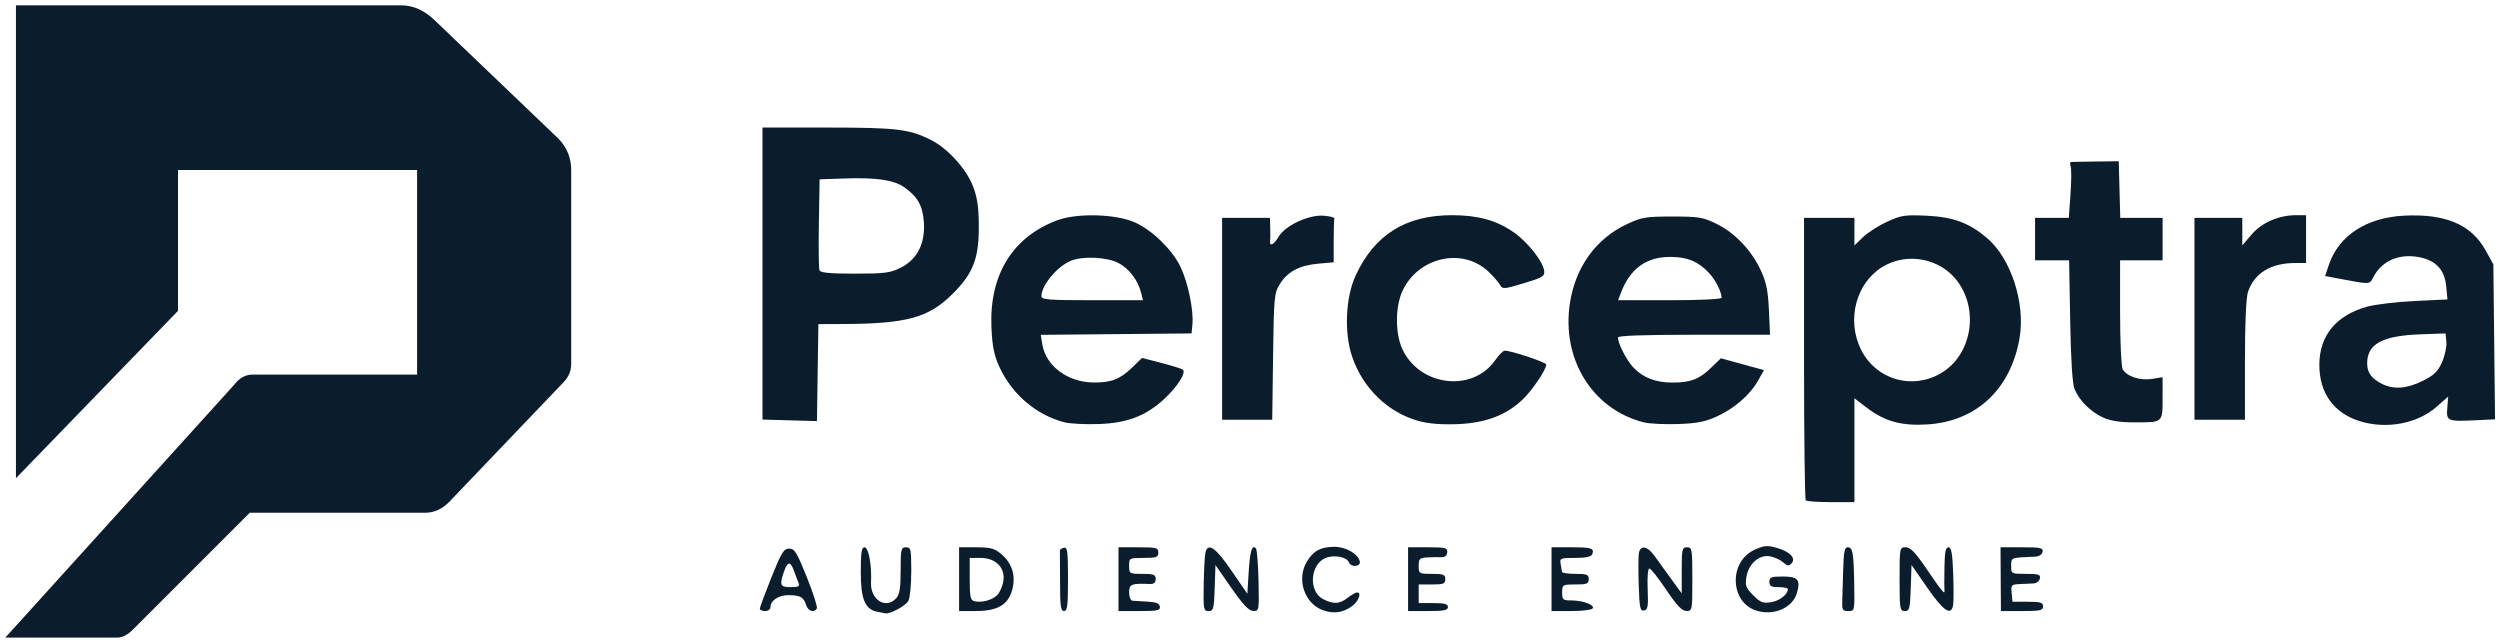
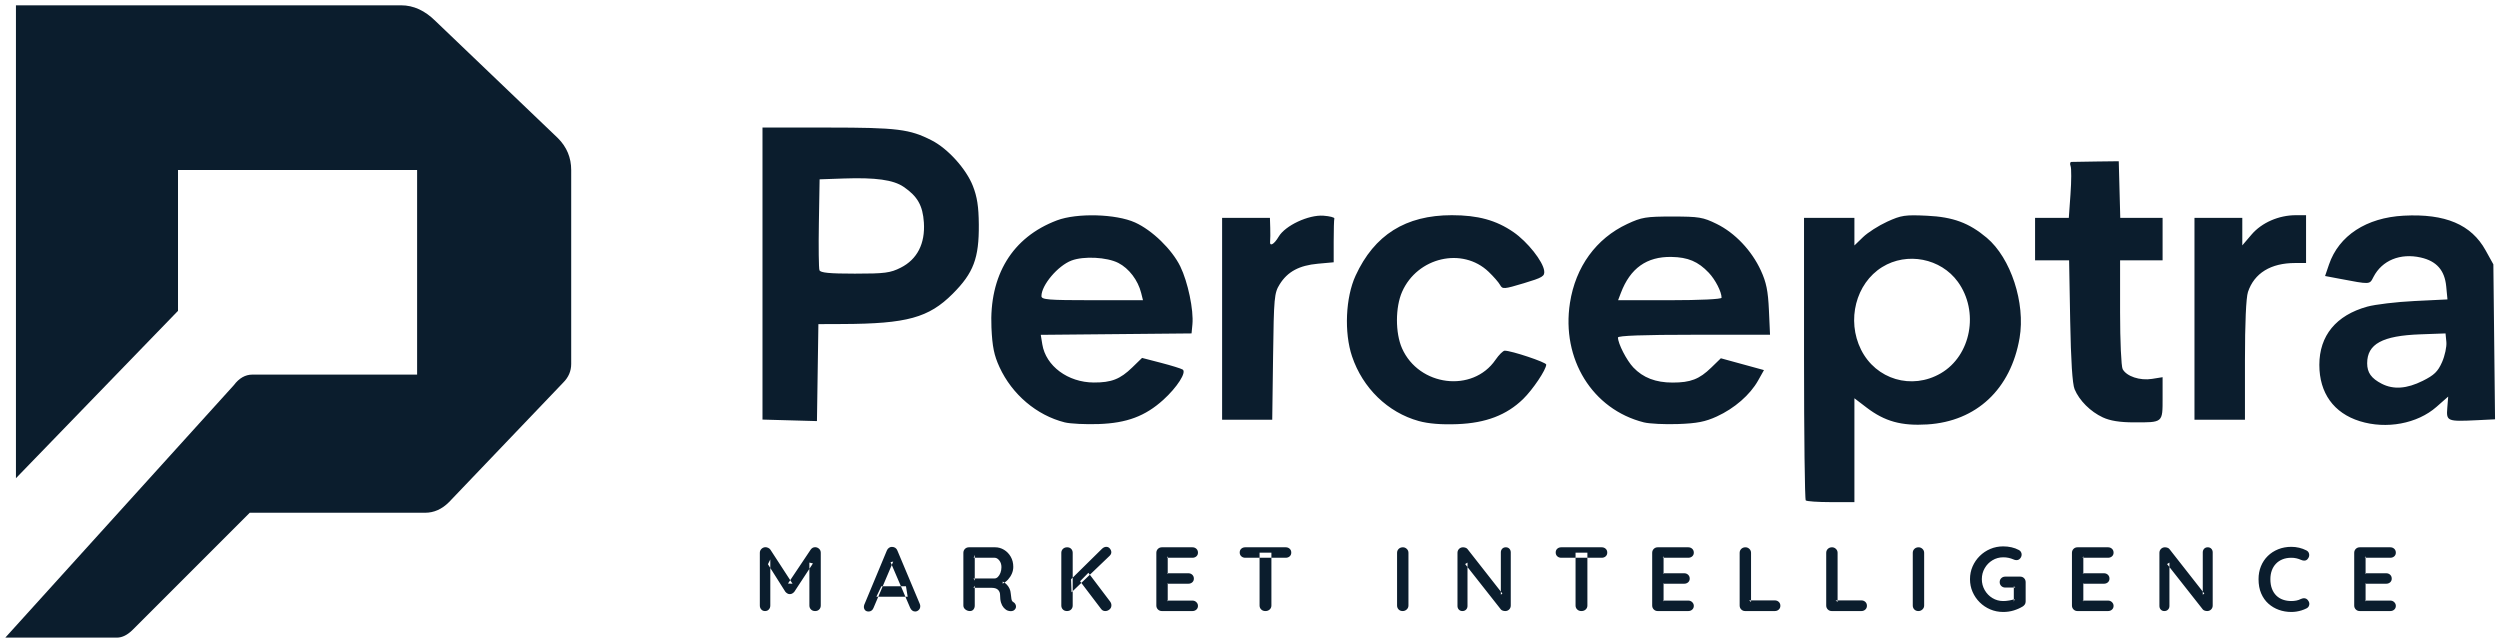
- <svg xmlns="http://www.w3.org/2000/svg" viewBox="305 99 941 242" role="img" aria-label="Perceptra Audience Engine">
+ <svg xmlns="http://www.w3.org/2000/svg" viewBox="305 99 941 242" role="img" aria-label="Perceptra Market Intelligence">
  <defs>
    <linearGradient id="top" gradientUnits="userSpaceOnUse" x1="311" y1="130" x2="520" y2="135">
      <stop stop-color="#277a92" />
      <stop offset="1" stop-color="#32c4c7" />
    </linearGradient>
    <linearGradient id="side" gradientUnits="userSpaceOnUse" x1="311" y1="180" x2="372" y2="200">
      <stop stop-color="#0e2e45" />
      <stop offset="1" stop-color="#102a40" />
    </linearGradient>
    <linearGradient id="right" gradientUnits="userSpaceOnUse" x1="480" y1="162" x2="502" y2="241">
      <stop stop-color="#25b7c1" />
      <stop offset="1" stop-color="#1599ad" />
    </linearGradient>
    <linearGradient id="lower" gradientUnits="userSpaceOnUse" x1="358" y1="289" x2="501" y2="244">
      <stop stop-color="#32c7dd" />
      <stop offset="1" stop-color="#2dc0d1" />
    </linearGradient>
    <linearGradient id="tail" gradientUnits="userSpaceOnUse" x1="312" y1="337" x2="393" y2="287">
      <stop stop-color="#37c4dc" />
      <stop offset="1" stop-color="#1e779c" />
    </linearGradient>
  </defs>
  <g fill="#0b1d2d">
    <path d="M311 101 H456 Q463 101 469 107 L515 151 Q520 156 520 163 V236 Q520 240 517 243 L474 288 Q470 292 465 292 H399 L355 336 Q352 339 349 339 H307 L393 244 Q396 240 400 240 H462 V163 H372 V216 L311 279 Z" />
  </g>
  <path id="wordmark" fill="#0b1d2d" fill-rule="evenodd" d="M984.685,287.352 C984.329,286.995 984.037,262.920 984.036,233.852 L984.035,181.000 993.518,181.000 L1003.000,181.000 1003.000,186.196 L1003.000,191.392 1006.250,188.250 C1008.038,186.522 1012.129,183.907 1015.342,182.439 C1020.642,180.017 1022.033,179.810 1030.342,180.202 C1040.126,180.663 1046.146,182.886 1052.820,188.502 C1061.874,196.121 1067.425,213.067 1065.171,226.211 C1061.865,245.485 1048.941,257.601 1030.455,258.754 C1020.685,259.364 1014.410,257.621 1007.568,252.396 L1003.000,248.908 1003.000,268.454 L1003.000,288.000 994.167,288.000 C989.308,288.000 985.042,287.708 984.685,287.352 Z M1035.500,239.519 C1046.924,232.882 1050.035,216.250 1041.941,205.078 C1035.524,196.218 1022.814,193.736 1013.466,199.515 C1003.531,205.658 999.973,219.533 1005.493,230.611 C1011.095,241.851 1024.590,245.858 1035.500,239.519 Z M705.746,257.977 C695.195,255.314 685.952,247.479 681.208,237.175 C679.163,232.734 678.505,229.503 678.181,222.313 C677.292,202.593 686.046,188.270 702.855,181.939 C710.367,179.109 725.046,179.507 732.217,182.735 C738.679,185.644 746.122,192.869 749.262,199.282 C752.119,205.116 754.338,215.721 753.825,221.092 L753.500,224.500 725.122,224.766 L696.743,225.032 697.324,228.609 C698.647,236.764 706.965,242.937 716.685,242.978 C723.356,243.006 726.633,241.723 731.185,237.301 L734.870,233.721 741.940,235.554 C745.829,236.563 749.523,237.705 750.149,238.092 C751.729,239.068 748.060,244.809 742.848,249.518 C736.068,255.644 729.125,258.246 718.587,258.610 C713.589,258.783 707.811,258.498 705.746,257.977 Z M734.530,209.250 C733.340,204.479 729.934,200.007 725.939,197.969 C721.638,195.774 712.913,195.326 708.315,197.064 C703.182,199.003 697.000,206.317 697.000,210.450 C697.000,211.796 699.518,212.000 716.108,212.000 L735.217,212.000 734.530,209.250 Z M839.000,257.470 C827.379,254.247 817.936,245.094 813.911,233.150 C810.890,224.187 811.467,210.950 815.236,202.765 C822.313,187.391 834.079,180.000 851.475,180.000 C861.295,180.000 868.161,181.883 874.657,186.359 C879.962,190.013 885.818,197.399 886.235,200.961 C886.471,202.980 885.639,203.483 878.542,205.616 C871.051,207.868 870.528,207.905 869.627,206.254 C869.101,205.289 867.156,203.055 865.305,201.289 C855.459,191.893 838.510,195.812 832.758,208.814 C830.179,214.645 830.162,224.318 832.722,230.104 C839.062,244.437 859.335,246.940 867.896,234.447 C869.195,232.551 870.762,230.999 871.379,230.997 C873.919,230.990 887.000,235.362 887.000,236.218 C887.000,238.122 881.969,245.628 878.300,249.198 C872.094,255.237 864.251,258.235 853.587,258.645 C847.521,258.879 842.672,258.488 839.000,257.470 Z M923.746,257.977 C904.374,253.088 892.652,234.139 895.930,213.011 C898.037,199.433 905.776,188.773 917.500,183.301 C922.931,180.766 924.543,180.500 934.500,180.503 C944.490,180.506 946.018,180.760 951.143,183.275 C958.044,186.661 964.314,193.270 967.792,200.825 C969.842,205.276 970.495,208.495 970.822,215.750 L971.239,225.000 942.619,225.000 C923.613,225.000 914.000,225.347 914.000,226.032 C914.000,228.311 917.263,234.665 919.803,237.332 C923.465,241.177 928.209,243.000 934.557,243.000 C941.348,243.000 944.623,241.733 949.116,237.368 L952.732,233.856 960.845,236.079 L968.958,238.302 966.738,242.253 C963.723,247.617 957.861,252.717 951.207,255.763 C946.858,257.754 943.730,258.363 936.587,258.610 C931.589,258.783 925.811,258.498 923.746,257.977 Z M953.000,211.065 C953.000,208.839 950.669,204.284 948.186,201.661 C944.186,197.433 940.352,195.812 934.107,195.708 C924.812,195.553 918.626,199.962 915.091,209.261 L914.050,212.000 933.525,212.000 C944.938,212.000 953.000,211.613 953.000,211.065 Z M1193.222,257.530 C1183.412,254.467 1178.000,246.933 1178.000,236.342 C1178.000,225.338 1184.307,217.668 1196.025,214.421 C1199.036,213.586 1207.063,212.633 1213.863,212.301 L1226.226,211.699 1225.751,206.761 C1225.170,200.717 1222.111,197.262 1216.156,195.924 C1208.451,194.193 1201.600,197.006 1198.386,203.220 C1196.860,206.172 1197.395,206.146 1185.329,203.867 L1180.158,202.891 1181.634,198.562 C1185.337,187.694 1195.704,180.919 1209.764,180.181 C1225.428,179.359 1235.184,183.491 1240.582,193.233 L1243.500,198.500 1243.817,227.665 L1244.134,256.831 1237.317,257.165 C1226.138,257.714 1225.754,257.555 1226.156,252.553 L1226.500,248.269 1222.104,252.139 C1214.898,258.483 1203.240,260.659 1193.222,257.530 Z M1216.927,242.349 C1221.230,240.205 1222.616,238.862 1224.184,235.317 C1225.250,232.908 1225.982,229.488 1225.811,227.718 L1225.500,224.500 1216.000,224.843 C1201.707,225.360 1196.000,228.470 1196.000,235.743 C1196.000,239.252 1197.553,241.428 1201.500,243.451 C1205.898,245.704 1210.914,245.346 1216.927,242.349 Z M602.250,257.215 L592.000,256.930 592.000,201.965 L592.000,147.000 616.750,147.012 C642.780,147.024 647.399,147.598 655.720,151.852 C661.803,154.962 668.681,162.584 671.195,169.000 C672.802,173.102 673.369,176.787 673.425,183.500 C673.531,196.178 671.431,201.747 663.589,209.588 C654.578,218.597 646.354,220.861 622.272,220.962 L613.044,221.000 612.772,239.250 L612.500,257.500 602.250,257.215 Z M644.038,199.750 C650.237,196.624 653.274,190.692 652.750,182.737 C652.331,176.368 650.345,172.881 645.108,169.316 C641.250,166.690 634.581,165.767 622.500,166.187 L613.500,166.500 613.224,182.962 C613.073,192.015 613.171,200.003 613.443,200.712 C613.811,201.670 617.220,202.000 626.757,202.000 C638.062,202.000 640.103,201.734 644.038,199.750 Z M1096.500,256.104 C1091.849,253.951 1087.654,249.763 1085.877,245.500 C1085.049,243.514 1084.489,234.812 1084.218,219.750 L1083.810,197.000 1077.405,197.000 L1071.000,197.000 1071.000,189.000 L1071.000,181.000 1077.350,181.000 L1083.701,181.000 1084.336,172.045 C1084.686,167.120 1084.705,162.395 1084.379,161.545 C1084.053,160.695 1084.172,159.976 1084.643,159.947 C1085.114,159.918 1089.325,159.848 1094.000,159.791 L1102.500,159.688 1102.784,170.344 L1103.068,181.000 1111.034,181.000 L1119.000,181.000 1119.000,189.000 L1119.000,197.000 1111.000,197.000 L1103.000,197.000 1103.000,216.566 C1103.000,227.327 1103.433,236.940 1103.962,237.929 C1105.426,240.664 1110.457,242.342 1115.011,241.614 L1119.000,240.976 1119.000,248.881 C1119.000,258.173 1119.194,258.010 1108.168,257.978 C1102.849,257.963 1099.275,257.389 1096.500,256.104 Z M765.000,219.000 L765.000,181.000 774.000,181.000 L783.000,181.000 783.118,184.750 C783.184,186.812 783.164,189.062 783.075,189.750 C782.785,191.982 784.526,191.073 786.303,188.065 C788.767,183.893 797.545,179.786 803.139,180.187 C805.537,180.359 807.388,180.838 807.250,181.250 C807.112,181.662 807.000,185.538 807.000,189.861 L807.000,197.722 801.077,198.259 C794.011,198.900 789.641,201.250 786.681,206.000 C784.626,209.297 784.482,210.874 784.185,233.250 L783.869,257.000 774.435,257.000 L765.000,257.000 765.000,219.000 Z M1131.000,219.000 L1131.000,181.000 1140.000,181.000 L1149.000,181.000 1149.000,186.180 L1149.000,191.360 1152.496,187.275 C1156.335,182.791 1162.734,180.000 1169.178,180.000 L1173.000,180.000 1173.000,189.000 L1173.000,198.000 1168.866,198.000 C1159.715,198.000 1153.502,201.819 1151.136,208.899 C1150.423,211.032 1150.000,220.625 1150.000,234.649 L1150.000,257.000 1140.500,257.000 L1131.000,257.000 1131.000,219.000 Z" />
-   <path id="tagline" fill="#0b1d2d" fill-rule="evenodd" d="M635.270,329.297 C630.606,328.396 629.000,324.571 629.000,314.365 C629.000,306.985 629.298,305.000 630.406,305.000 C631.935,305.000 633.173,311.690 632.857,318.243 C632.542,324.768 638.459,328.465 642.345,324.171 C643.617,322.766 644.000,320.337 644.000,313.671 C644.000,305.667 644.154,305.000 646.000,305.000 C647.853,305.000 648.000,305.667 648.000,314.066 C648.000,319.052 647.514,324.040 646.920,325.150 C645.925,327.008 640.109,330.182 638.282,329.864 C637.852,329.789 636.496,329.534 635.270,329.297 Z M803.035,328.715 C795.959,326.234 792.894,316.966 796.950,310.314 C799.396,306.302 802.021,304.888 807.154,304.817 C811.501,304.757 816.258,307.483 816.823,310.356 C817.224,312.393 813.460,312.642 812.688,310.629 C811.910,308.601 807.090,307.720 803.932,309.028 C798.075,311.454 797.458,321.634 802.995,324.498 C806.897,326.515 809.235,326.390 812.273,324.000 C813.671,322.900 815.267,322.000 815.819,322.000 C817.625,322.000 816.377,325.378 813.911,327.164 C810.506,329.630 807.050,330.123 803.035,328.715 Z M966.313,328.908 C956.066,325.910 955.563,310.293 965.571,305.866 C969.167,304.275 970.253,304.200 974.000,305.285 C978.883,306.699 981.159,309.241 979.251,311.149 C978.313,312.087 977.642,311.986 976.208,310.688 C975.196,309.773 973.009,308.752 971.348,308.420 C967.258,307.602 963.146,311.156 962.343,316.204 C961.830,319.426 962.165,320.319 964.923,323.077 C967.647,325.801 968.593,326.165 971.653,325.669 C974.839,325.152 977.882,322.782 977.968,320.750 C977.986,320.337 976.425,320.000 974.500,320.000 C971.667,320.000 971.000,319.619 971.000,318.000 C971.000,316.265 971.667,316.000 976.031,316.000 C981.746,316.000 982.799,317.224 981.370,322.204 C979.785,327.733 972.851,330.820 966.313,328.908 Z M591.000,328.105 C591.000,327.613 592.960,322.325 595.355,316.355 C599.155,306.883 600.008,305.500 602.049,305.500 C604.090,305.500 604.940,306.877 608.717,316.309 C611.098,322.253 612.784,327.541 612.464,328.059 C611.406,329.770 609.146,329.037 608.433,326.750 C607.499,323.759 606.215,323.034 601.821,323.015 C598.046,323.000 595.000,325.034 595.000,327.571 C595.000,328.357 594.100,329.000 593.000,329.000 C591.900,329.000 591.000,328.597 591.000,328.105 Z M605.505,318.250 C605.115,317.288 604.347,315.262 603.800,313.750 C602.501,310.161 601.448,310.275 600.098,314.149 C598.321,319.246 598.645,320.000 602.607,320.000 C605.646,320.000 606.102,319.724 605.505,318.250 Z M666.000,317.000 L666.000,305.000 672.423,305.000 C677.838,305.000 679.319,305.398 681.857,307.533 C685.973,310.997 687.426,315.705 686.005,320.981 C684.475,326.662 680.478,328.991 672.250,328.996 L666.000,329.000 666.000,317.000 Z M680.282,323.069 C681.262,322.140 682.328,319.753 682.651,317.764 C683.470,312.719 679.818,309.000 674.045,309.000 L670.000,309.000 670.000,316.927 C670.000,323.645 670.267,324.919 671.750,325.285 C674.433,325.948 678.305,324.942 680.282,323.069 Z M704.000,318.000 C704.000,311.950 703.976,306.663 703.947,306.250 C703.918,305.837 704.593,305.355 705.447,305.177 C706.783,304.899 707.000,306.540 707.000,316.927 C707.000,326.992 706.751,329.000 705.500,329.000 C704.258,329.000 704.000,327.111 704.000,318.000 Z M726.000,317.000 L726.000,305.000 733.500,305.000 C740.333,305.000 741.000,305.178 741.000,307.000 C741.000,308.758 740.333,309.000 735.500,309.000 C730.056,309.000 730.000,309.030 730.000,312.000 C730.000,314.933 730.111,315.000 735.000,315.000 C739.293,315.000 740.000,315.276 740.000,316.953 C740.000,318.340 739.347,318.879 737.750,318.812 C730.868,318.523 730.000,318.880 730.000,322.000 C730.000,323.671 730.554,325.052 731.250,325.116 C731.938,325.180 734.488,325.333 736.918,325.455 C740.162,325.618 741.400,326.118 741.579,327.338 C741.789,328.768 740.717,329.000 733.912,329.000 L726.000,329.000 726.000,317.000 Z M758.076,318.879 C758.172,313.312 758.472,307.912 758.742,306.879 C759.729,303.106 762.576,305.112 768.500,313.750 L774.500,322.500 775.000,314.329 C775.487,306.375 776.240,303.907 777.728,305.394 C778.128,305.795 778.569,311.270 778.707,317.561 C778.954,328.810 778.922,328.999 776.729,328.963 C775.078,328.936 772.943,326.691 768.500,320.312 L762.500,311.697 762.211,320.349 C761.947,328.252 761.748,329.000 759.912,329.000 C758.019,329.000 757.912,328.408 758.076,318.879 Z M835.000,317.000 L835.000,305.000 842.438,305.000 C849.143,305.000 849.862,305.188 849.732,306.910 C849.638,308.155 848.876,308.788 847.544,308.727 C846.420,308.676 844.038,308.716 842.250,308.817 C839.346,308.980 839.000,309.320 839.000,312.000 C839.000,314.933 839.111,315.000 844.000,315.000 C848.333,315.000 849.000,315.267 849.000,317.000 C849.000,318.733 848.333,319.000 844.000,319.000 L839.000,319.000 839.000,322.500 L839.000,326.000 844.500,326.000 C848.722,326.000 850.000,326.348 850.000,327.500 C850.000,328.700 848.500,329.000 842.500,329.000 L835.000,329.000 835.000,317.000 Z M889.000,317.000 L889.000,305.000 896.333,305.000 C904.101,305.000 905.186,305.353 904.324,307.598 C903.947,308.581 902.027,309.000 897.899,309.000 C892.337,309.000 892.036,309.124 892.432,311.250 C892.663,312.488 892.885,313.837 892.926,314.250 C892.967,314.663 895.250,315.000 898.000,315.000 C902.333,315.000 903.000,315.267 903.000,317.000 C903.000,318.733 902.333,319.000 898.000,319.000 C893.111,319.000 893.000,319.067 893.000,322.000 C893.000,324.751 893.285,325.000 896.435,325.000 C900.779,325.000 905.313,326.685 904.501,327.998 C904.161,328.549 900.534,329.000 896.441,329.000 L889.000,329.000 889.000,317.000 Z M921.820,319.310 C921.644,313.914 921.665,308.488 921.867,307.250 C922.391,304.032 925.107,304.503 927.793,308.278 C929.054,310.050 931.866,313.944 934.043,316.931 L938.000,322.361 938.000,313.681 C938.000,305.667 938.154,305.000 940.000,305.000 C941.889,305.000 942.000,305.667 942.000,317.000 C942.000,328.788 941.960,328.999 939.750,328.966 C938.069,328.941 936.149,326.919 932.153,320.966 C929.213,316.585 926.370,313.000 925.836,313.000 C925.266,313.000 924.996,316.179 925.183,320.718 C925.453,327.300 925.253,328.486 923.820,328.778 C922.354,329.076 922.099,327.869 921.820,319.310 Z M998.434,324.750 C998.523,322.413 998.686,317.012 998.798,312.750 C998.953,306.784 999.330,305.000 1000.433,305.000 C1002.383,305.000 1002.718,306.847 1002.925,318.750 C1003.103,328.970 1003.096,329.000 1000.688,329.000 C998.489,329.000 998.288,328.621 998.434,324.750 Z M1020.000,317.000 C1020.000,305.115 1020.022,305.000 1022.320,305.000 C1024.111,305.000 1025.954,306.936 1030.413,313.500 C1035.819,321.458 1037.170,323.077 1036.882,321.250 C1036.816,320.837 1036.816,317.012 1036.882,312.750 C1036.972,306.821 1037.330,305.000 1038.403,305.000 C1039.487,305.000 1039.891,307.224 1040.177,314.750 C1040.381,320.113 1040.372,325.512 1040.157,326.750 C1039.426,330.964 1036.548,329.048 1030.500,320.317 L1024.500,311.657 1024.211,320.328 C1023.950,328.178 1023.736,329.000 1021.961,329.000 C1020.122,329.000 1020.000,328.254 1020.000,317.000 Z M1058.072,317.000 L1057.997,305.000 1066.072,305.000 C1073.159,305.000 1074.106,305.210 1073.817,306.714 C1073.617,307.748 1072.499,308.468 1070.993,308.529 C1061.767,308.906 1062.000,308.816 1062.000,312.000 C1062.000,314.974 1062.047,315.000 1067.573,315.000 C1072.345,315.000 1073.097,315.252 1072.805,316.750 C1072.617,317.712 1071.571,318.546 1070.481,318.602 C1069.392,318.658 1067.009,318.771 1065.187,318.852 C1062.076,318.991 1061.892,319.198 1062.187,322.250 L1062.500,325.500 1068.252,325.500 C1073.064,325.500 1074.003,325.786 1074.002,327.250 C1074.000,328.769 1072.955,329.000 1066.073,329.000 L1058.147,329.000 1058.072,317.000 Z" />
+   <path id="tagline" fill="#0b1d2d" fill-rule="evenodd" d="M593.16 304.966Q593.64 304.966 594.171 305.223Q594.703 305.48 594.977 305.891L603.309 318.714L601.594 318.646L610.131 305.891Q610.783 304.966 611.811 304.966Q612.634 304.966 613.286 305.549Q613.937 306.131 613.937 307.057V326.909Q613.937 327.8 613.354 328.4Q612.771 329.0 611.811 329.0Q610.851 329.0 610.251 328.4Q609.651 327.8 609.651 326.909V310.76L610.989 311.069L603.994 321.731Q603.686 322.109 603.223 322.383Q602.76 322.657 602.28 322.623Q601.834 322.657 601.371 322.383Q600.909 322.109 600.6 321.731L594.051 311.377L594.943 309.56V326.909Q594.943 327.8 594.394 328.4Q593.846 329.0 592.954 329.0Q592.097 329.0 591.549 328.4Q591.0 327.8 591.0 326.909V307.057Q591.0 306.2 591.634 305.583Q592.269 304.966 593.16 304.966ZM641.203 310.383 633.797 327.8Q633.557 328.451 633.06 328.811Q632.563 329.171 631.98 329.171Q631.055 329.171 630.609 328.657Q630.163 328.143 630.163 327.389Q630.163 327.08 630.266 326.737L638.803 306.234Q639.077 305.549 639.643 305.171Q640.209 304.794 640.86 304.863Q641.477 304.863 642.009 305.223Q642.54 305.583 642.78 306.234L651.215 326.326Q651.386 326.771 651.386 327.149Q651.386 328.074 650.786 328.623Q650.186 329.171 649.466 329.171Q648.849 329.171 648.352 328.794Q647.855 328.417 647.58 327.766L640.209 310.589ZM634.86 323.617 636.746 319.674H646.003L646.655 323.617ZM670.08 329.0Q669.12 329.0 668.366 328.4Q667.612 327.8 667.612 326.909V307.091Q667.612 306.2 668.212 305.6Q668.812 305.0 669.703 305.0H679.578Q681.36 305.0 682.92 305.943Q684.48 306.886 685.44 308.549Q686.4 310.211 686.4 312.371Q686.4 313.674 685.869 314.909Q685.338 316.143 684.429 317.137Q683.52 318.131 682.389 318.68L682.423 317.891Q683.383 318.406 684.018 319.109Q684.652 319.811 685.012 320.617Q685.372 321.423 685.44 322.349Q685.578 323.206 685.629 323.857Q685.68 324.509 685.835 324.954Q685.989 325.4 686.435 325.64Q687.189 326.086 687.378 326.926Q687.566 327.766 686.983 328.417Q686.606 328.863 686.023 328.983Q685.44 329.103 684.858 328.983Q684.275 328.863 683.898 328.657Q683.315 328.314 682.732 327.646Q682.149 326.977 681.789 325.846Q681.429 324.714 681.429 322.931Q681.429 322.349 681.223 321.851Q681.018 321.354 680.64 320.994Q680.263 320.634 679.68 320.446Q679.098 320.257 678.309 320.257H671.383L671.898 319.469V326.909Q671.898 327.8 671.418 328.4Q670.938 329.0 670.08 329.0ZM671.418 316.726H679.406Q680.023 316.726 680.606 316.16Q681.189 315.594 681.566 314.617Q681.943 313.64 681.943 312.474Q681.943 310.966 681.138 309.954Q680.332 308.943 679.406 308.943H671.486L671.898 307.846V317.549ZM721.004 329.0Q720.044 329.0 719.461 328.211L711.541 317.789L714.661 314.6L722.855 325.434Q723.335 326.086 723.335 326.84Q723.335 327.8 722.615 328.4Q721.895 329.0 721.004 329.0ZM721.415 304.829Q722.238 304.829 722.769 305.497Q723.301 306.166 723.301 306.851Q723.301 307.571 722.684 308.189L708.318 321.937L708.146 317.034L719.735 305.617Q720.524 304.829 721.415 304.829ZM706.604 329.0Q705.644 329.0 705.061 328.4Q704.478 327.8 704.478 326.909V307.091Q704.478 306.2 705.095 305.6Q705.712 305.0 706.672 305.0Q707.632 305.0 708.198 305.6Q708.764 306.2 708.764 307.091V326.909Q708.764 327.8 708.181 328.4Q707.598 329.0 706.604 329.0ZM742.338 305.0H753.824Q754.715 305.0 755.315 305.566Q755.915 306.131 755.915 307.023Q755.915 307.88 755.315 308.411Q754.715 308.943 753.824 308.943H744.224L744.532 308.36V315.046L744.258 314.771H752.281Q753.172 314.771 753.772 315.337Q754.372 315.903 754.372 316.794Q754.372 317.651 753.772 318.183Q753.172 318.714 752.281 318.714H744.361L744.532 318.44V325.366L744.258 325.057H753.824Q754.715 325.057 755.315 325.657Q755.915 326.257 755.915 327.046Q755.915 327.903 755.315 328.451Q754.715 329.0 753.824 329.0H742.338Q741.447 329.0 740.847 328.4Q740.247 327.8 740.247 326.909V307.091Q740.247 306.2 740.847 305.6Q741.447 305.0 742.338 305.0ZM781.295 329.0Q780.335 329.0 779.718 328.4Q779.101 327.8 779.101 326.909V307.023H783.558V326.909Q783.558 327.8 782.924 328.4Q782.29 329.0 781.295 329.0ZM773.718 308.943Q772.827 308.943 772.227 308.394Q771.627 307.846 771.627 306.954Q771.627 306.063 772.227 305.531Q772.827 305.0 773.718 305.0H788.941Q789.833 305.0 790.433 305.549Q791.033 306.097 791.033 306.989Q791.033 307.88 790.433 308.411Q789.833 308.943 788.941 308.943ZM835.142 326.909Q835.142 327.8 834.49 328.4Q833.839 329.0 832.982 329.0Q832.022 329.0 831.439 328.4Q830.856 327.8 830.856 326.909V307.091Q830.856 306.2 831.473 305.6Q832.09 305.0 833.05 305.0Q833.873 305.0 834.507 305.6Q835.142 306.2 835.142 307.091ZM871.802 305.0Q872.625 305.0 873.139 305.549Q873.653 306.097 873.653 306.92V326.909Q873.653 327.8 873.053 328.4Q872.453 329.0 871.562 329.0Q871.116 329.0 870.653 328.846Q870.19 328.691 869.95 328.417L856.476 311.309L857.368 310.76V327.08Q857.368 327.903 856.836 328.451Q856.305 329.0 855.448 329.0Q854.625 329.0 854.11 328.451Q853.596 327.903 853.596 327.08V307.091Q853.596 306.2 854.196 305.6Q854.796 305.0 855.688 305.0Q856.168 305.0 856.682 305.189Q857.196 305.377 857.436 305.754L870.499 322.417L869.916 322.829V306.92Q869.916 306.097 870.43 305.549Q870.945 305.0 871.802 305.0ZM900.233 329.0Q899.273 329.0 898.656 328.4Q898.039 327.8 898.039 326.909V307.023H902.496V326.909Q902.496 327.8 901.862 328.4Q901.228 329.0 900.233 329.0ZM892.656 308.943Q891.765 308.943 891.165 308.394Q890.565 307.846 890.565 306.954Q890.565 306.063 891.165 305.531Q891.765 305.0 892.656 305.0H907.879Q908.771 305.0 909.371 305.549Q909.971 306.097 909.971 306.989Q909.971 307.88 909.371 308.411Q908.771 308.943 907.879 308.943ZM928.974 305.0H940.459Q941.351 305.0 941.951 305.566Q942.551 306.131 942.551 307.023Q942.551 307.88 941.951 308.411Q941.351 308.943 940.459 308.943H930.859L931.168 308.36V315.046L930.894 314.771H938.917Q939.808 314.771 940.408 315.337Q941.008 315.903 941.008 316.794Q941.008 317.651 940.408 318.183Q939.808 318.714 938.917 318.714H930.997L931.168 318.44V325.366L930.894 325.057H940.459Q941.351 325.057 941.951 325.657Q942.551 326.257 942.551 327.046Q942.551 327.903 941.951 328.451Q941.351 329.0 940.459 329.0H928.974Q928.082 329.0 927.482 328.4Q926.882 327.8 926.882 326.909V307.091Q926.882 306.2 927.482 305.6Q928.082 305.0 928.974 305.0ZM973.04 324.989Q973.931 324.989 974.531 325.554Q975.131 326.12 975.131 327.011Q975.131 327.869 974.531 328.434Q973.931 329.0 973.04 329.0H961.897Q961.005 329.0 960.405 328.4Q959.805 327.8 959.805 326.909V307.091Q959.805 306.2 960.422 305.6Q961.04 305.0 962 305.0Q962.822 305.0 963.457 305.6Q964.091 306.2 964.091 307.091V325.571L963.337 324.989ZM1005.62 324.989Q1006.511 324.989 1007.111 325.554Q1007.711 326.12 1007.711 327.011Q1007.711 327.869 1007.111 328.434Q1006.511 329.0 1005.62 329.0H994.477Q993.586 329.0 992.986 328.4Q992.386 327.8 992.386 326.909V307.091Q992.386 306.2 993.003 305.6Q993.62 305.0 994.58 305.0Q995.403 305.0 996.037 305.6Q996.671 306.2 996.671 307.091V325.571L995.917 324.989ZM1029.251 326.909Q1029.251 327.8 1028.6 328.4Q1027.949 329.0 1027.091 329.0Q1026.131 329.0 1025.549 328.4Q1024.966 327.8 1024.966 326.909V307.091Q1024.966 306.2 1025.583 305.6Q1026.2 305.0 1027.16 305.0Q1027.983 305.0 1028.617 305.6Q1029.251 306.2 1029.251 307.091ZM1059.02 329.343Q1056.415 329.343 1054.152 328.383Q1051.889 327.423 1050.175 325.726Q1048.46 324.029 1047.483 321.8Q1046.506 319.571 1046.506 317.0Q1046.506 314.429 1047.483 312.2Q1048.46 309.971 1050.175 308.274Q1051.889 306.577 1054.152 305.617Q1056.415 304.657 1059.02 304.657Q1060.632 304.657 1062.14 305.0Q1063.649 305.343 1064.917 306.029Q1065.432 306.303 1065.689 306.766Q1065.946 307.229 1065.946 307.709Q1065.946 308.531 1065.397 309.183Q1064.849 309.834 1063.992 309.834Q1063.717 309.834 1063.426 309.766Q1063.135 309.697 1062.86 309.56Q1062.003 309.183 1061.043 308.977Q1060.083 308.771 1059.02 308.771Q1056.792 308.771 1054.957 309.886Q1053.123 311.0 1052.043 312.869Q1050.963 314.737 1050.963 317.0Q1050.963 319.229 1052.043 321.114Q1053.123 323.0 1054.957 324.114Q1056.792 325.229 1059.02 325.229Q1060.049 325.229 1061.283 325.023Q1062.517 324.817 1063.306 324.474L1062.997 325.503V319.64L1063.58 320.154H1059.775Q1058.883 320.154 1058.283 319.571Q1057.683 318.989 1057.683 318.097Q1057.683 317.206 1058.283 316.623Q1058.883 316.04 1059.775 316.04H1065.397Q1066.289 316.04 1066.872 316.64Q1067.455 317.24 1067.455 318.131V325.4Q1067.455 326.086 1067.129 326.531Q1066.803 326.977 1066.392 327.251Q1064.815 328.211 1062.946 328.777Q1061.077 329.343 1059.02 329.343ZM1086.972 305.0H1098.458Q1099.349 305.0 1099.949 305.566Q1100.549 306.131 1100.549 307.023Q1100.549 307.88 1099.949 308.411Q1099.349 308.943 1098.458 308.943H1088.858L1089.166 308.36V315.046L1088.892 314.771H1096.915Q1097.806 314.771 1098.406 315.337Q1099.006 315.903 1099.006 316.794Q1099.006 317.651 1098.406 318.183Q1097.806 318.714 1096.915 318.714H1088.995L1089.166 318.44V325.366L1088.892 325.057H1098.458Q1099.349 325.057 1099.949 325.657Q1100.549 326.257 1100.549 327.046Q1100.549 327.903 1099.949 328.451Q1099.349 329.0 1098.458 329.0H1086.972Q1086.081 329.0 1085.481 328.4Q1084.881 327.8 1084.881 326.909V307.091Q1084.881 306.2 1085.481 305.6Q1086.081 305.0 1086.972 305.0ZM1136.009 305.0Q1136.832 305.0 1137.346 305.549Q1137.861 306.097 1137.861 306.92V326.909Q1137.861 327.8 1137.261 328.4Q1136.661 329.0 1135.769 329.0Q1135.324 329.0 1134.861 328.846Q1134.398 328.691 1134.158 328.417L1120.684 311.309L1121.575 310.76V327.08Q1121.575 327.903 1121.044 328.451Q1120.512 329.0 1119.655 329.0Q1118.832 329.0 1118.318 328.451Q1117.804 327.903 1117.804 327.08V307.091Q1117.804 306.2 1118.404 305.6Q1119.004 305.0 1119.895 305.0Q1120.375 305.0 1120.889 305.189Q1121.404 305.377 1121.644 305.754L1134.706 322.417L1134.124 322.829V306.92Q1134.124 306.097 1134.638 305.549Q1135.152 305.0 1136.009 305.0ZM1173.115 306.166Q1174.007 306.611 1174.161 307.571Q1174.315 308.531 1173.664 309.32Q1173.218 309.937 1172.515 310.006Q1171.812 310.074 1171.092 309.731Q1170.27 309.354 1169.361 309.149Q1168.452 308.943 1167.458 308.943Q1165.607 308.943 1164.15 309.526Q1162.692 310.109 1161.664 311.189Q1160.635 312.269 1160.104 313.743Q1159.572 315.217 1159.572 317.0Q1159.572 319.091 1160.172 320.634Q1160.772 322.177 1161.835 323.206Q1162.898 324.234 1164.338 324.731Q1165.778 325.229 1167.458 325.229Q1168.384 325.229 1169.31 325.057Q1170.235 324.886 1171.092 324.44Q1171.812 324.097 1172.515 324.2Q1173.218 324.303 1173.698 324.92Q1174.384 325.777 1174.195 326.686Q1174.007 327.594 1173.15 328.006Q1172.258 328.451 1171.315 328.743Q1170.372 329.034 1169.412 329.189Q1168.452 329.343 1167.458 329.343Q1164.99 329.343 1162.778 328.554Q1160.567 327.766 1158.835 326.223Q1157.104 324.68 1156.11 322.366Q1155.115 320.051 1155.115 317.0Q1155.115 314.36 1156.024 312.131Q1156.932 309.903 1158.595 308.274Q1160.258 306.646 1162.521 305.737Q1164.784 304.829 1167.458 304.829Q1168.967 304.829 1170.407 305.171Q1171.847 305.514 1173.115 306.166ZM1193.215 305.0H1204.701Q1205.593 305.0 1206.193 305.566Q1206.793 306.131 1206.793 307.023Q1206.793 307.88 1206.193 308.411Q1205.593 308.943 1204.701 308.943H1195.101L1195.41 308.36V315.046L1195.135 314.771H1203.158Q1204.05 314.771 1204.65 315.337Q1205.25 315.903 1205.25 316.794Q1205.25 317.651 1204.65 318.183Q1204.05 318.714 1203.158 318.714H1195.238L1195.41 318.44V325.366L1195.135 325.057H1204.701Q1205.593 325.057 1206.193 325.657Q1206.793 326.257 1206.793 327.046Q1206.793 327.903 1206.193 328.451Q1205.593 329.0 1204.701 329.0H1193.215Q1192.324 329.0 1191.724 328.4Q1191.124 327.8 1191.124 326.909V307.091Q1191.124 306.2 1191.724 305.6Q1192.324 305.0 1193.215 305.0Z" />
</svg>
